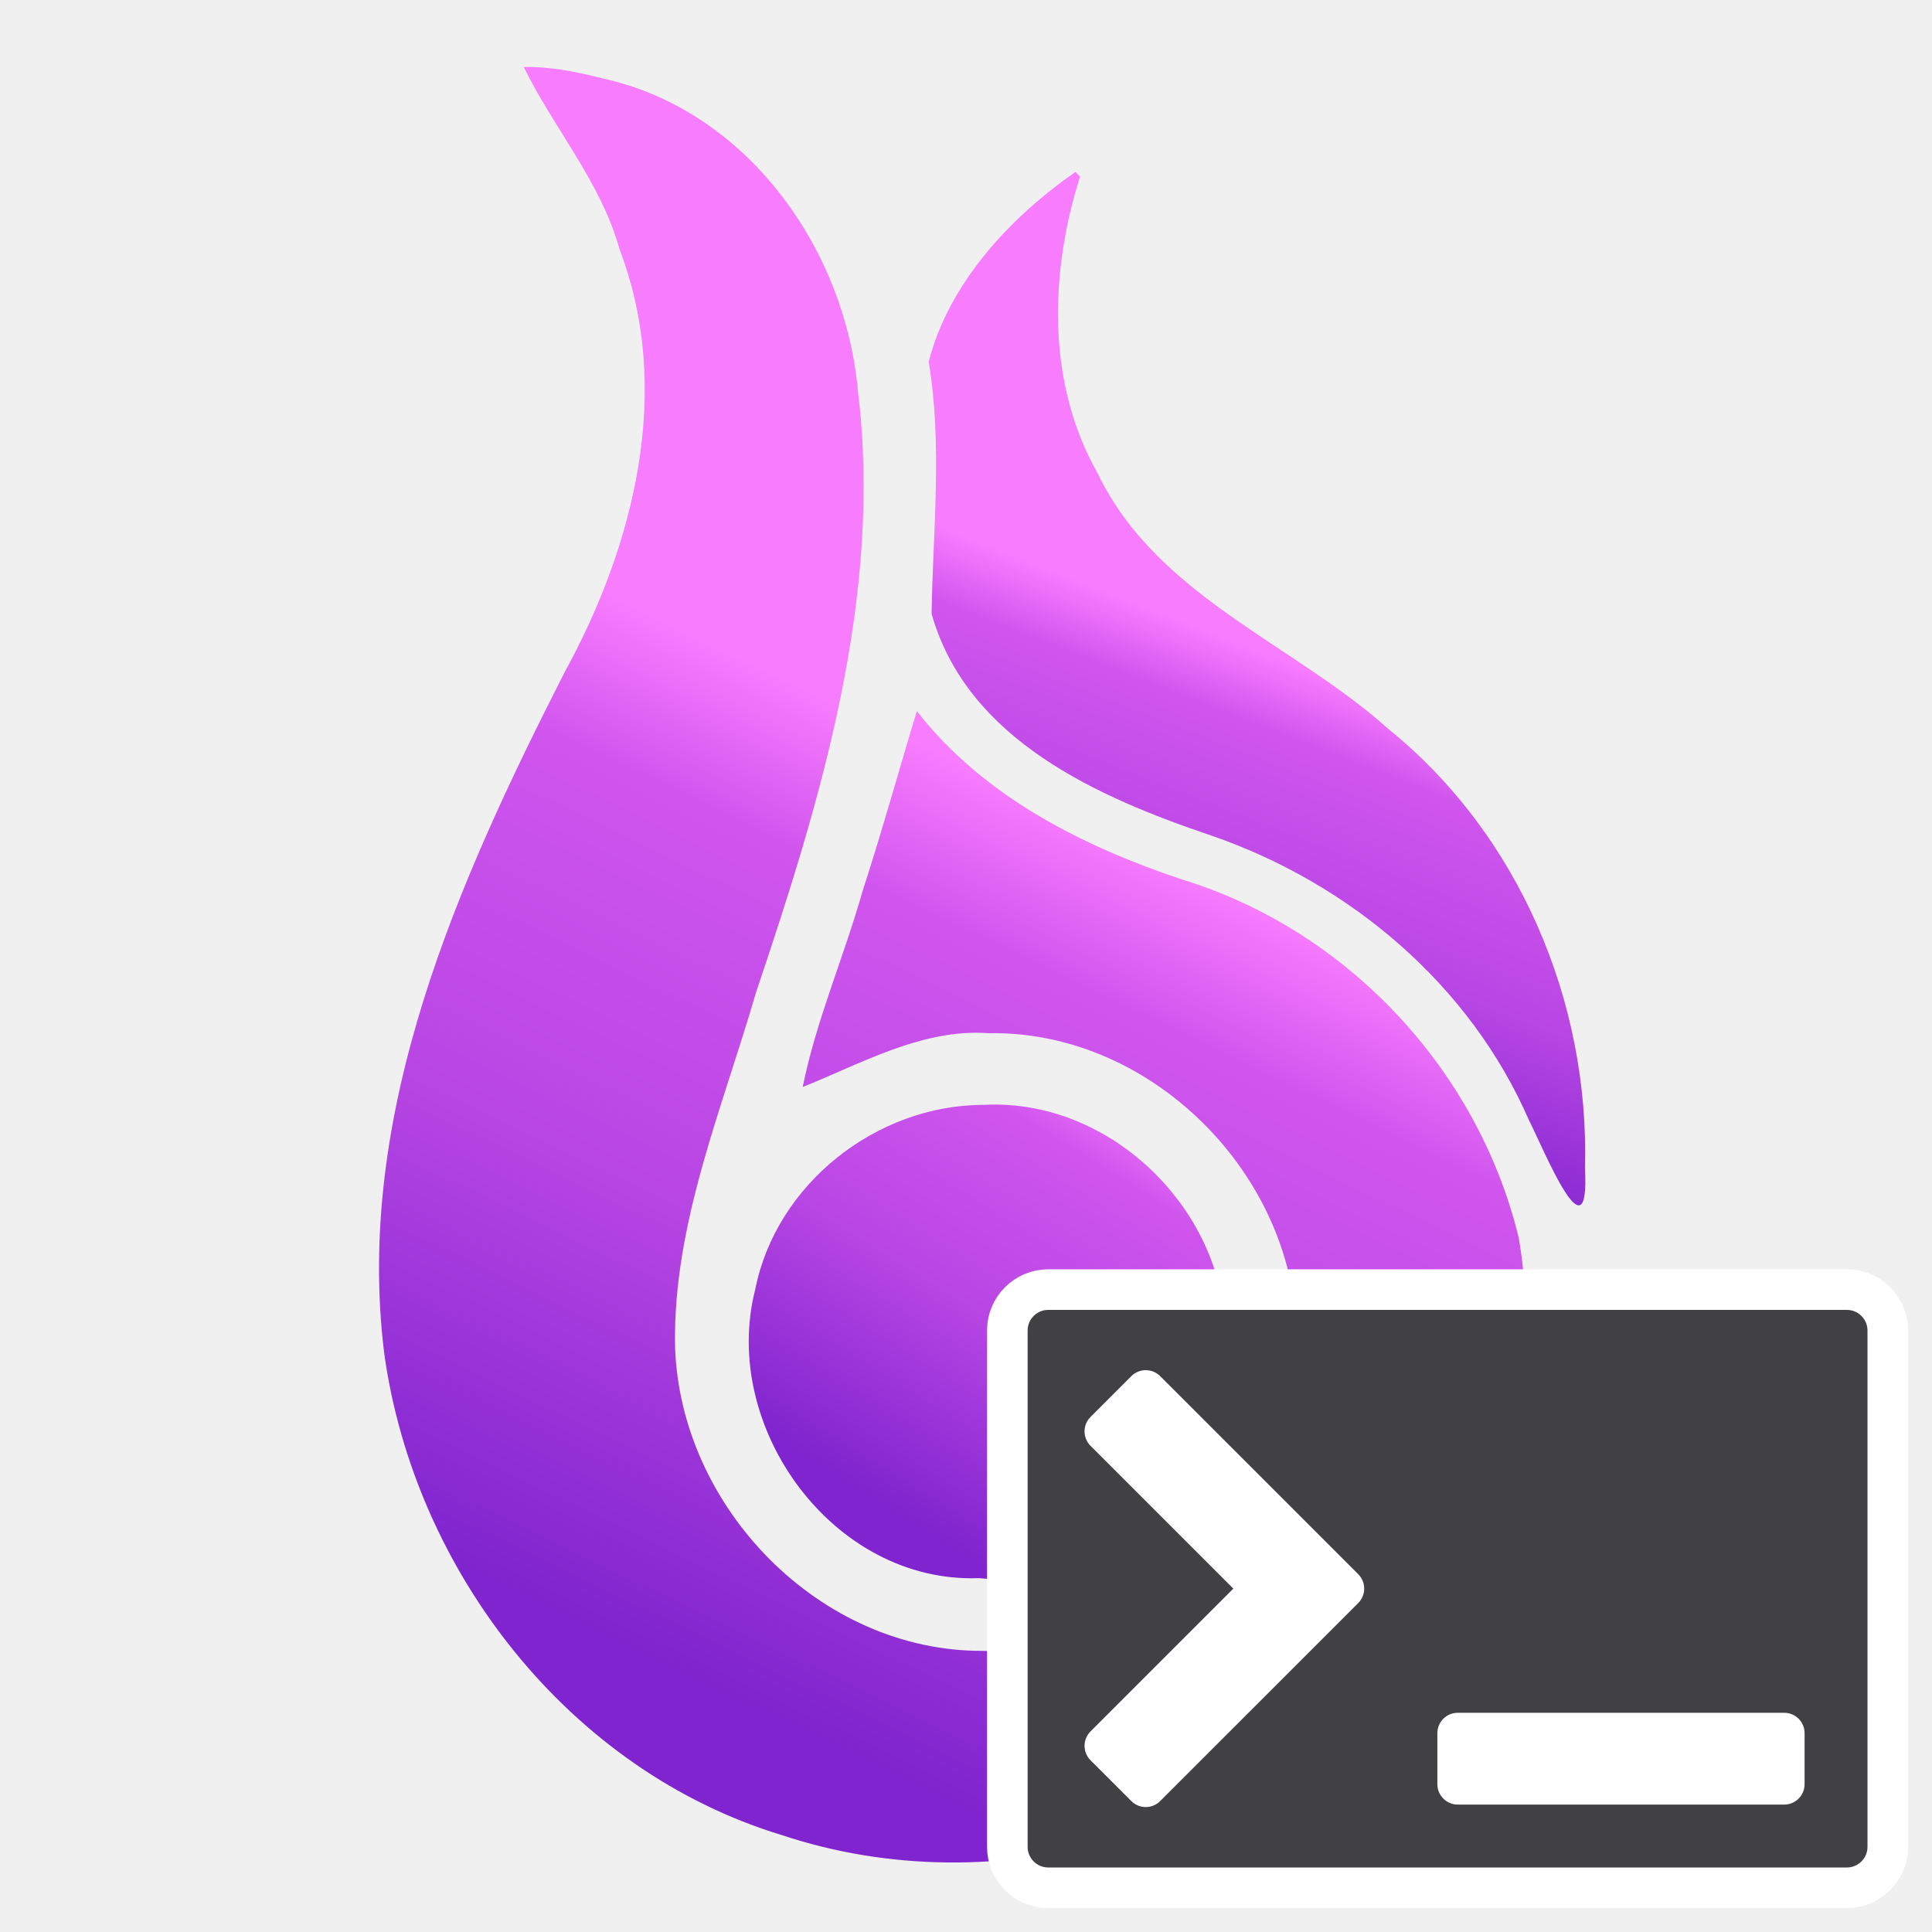
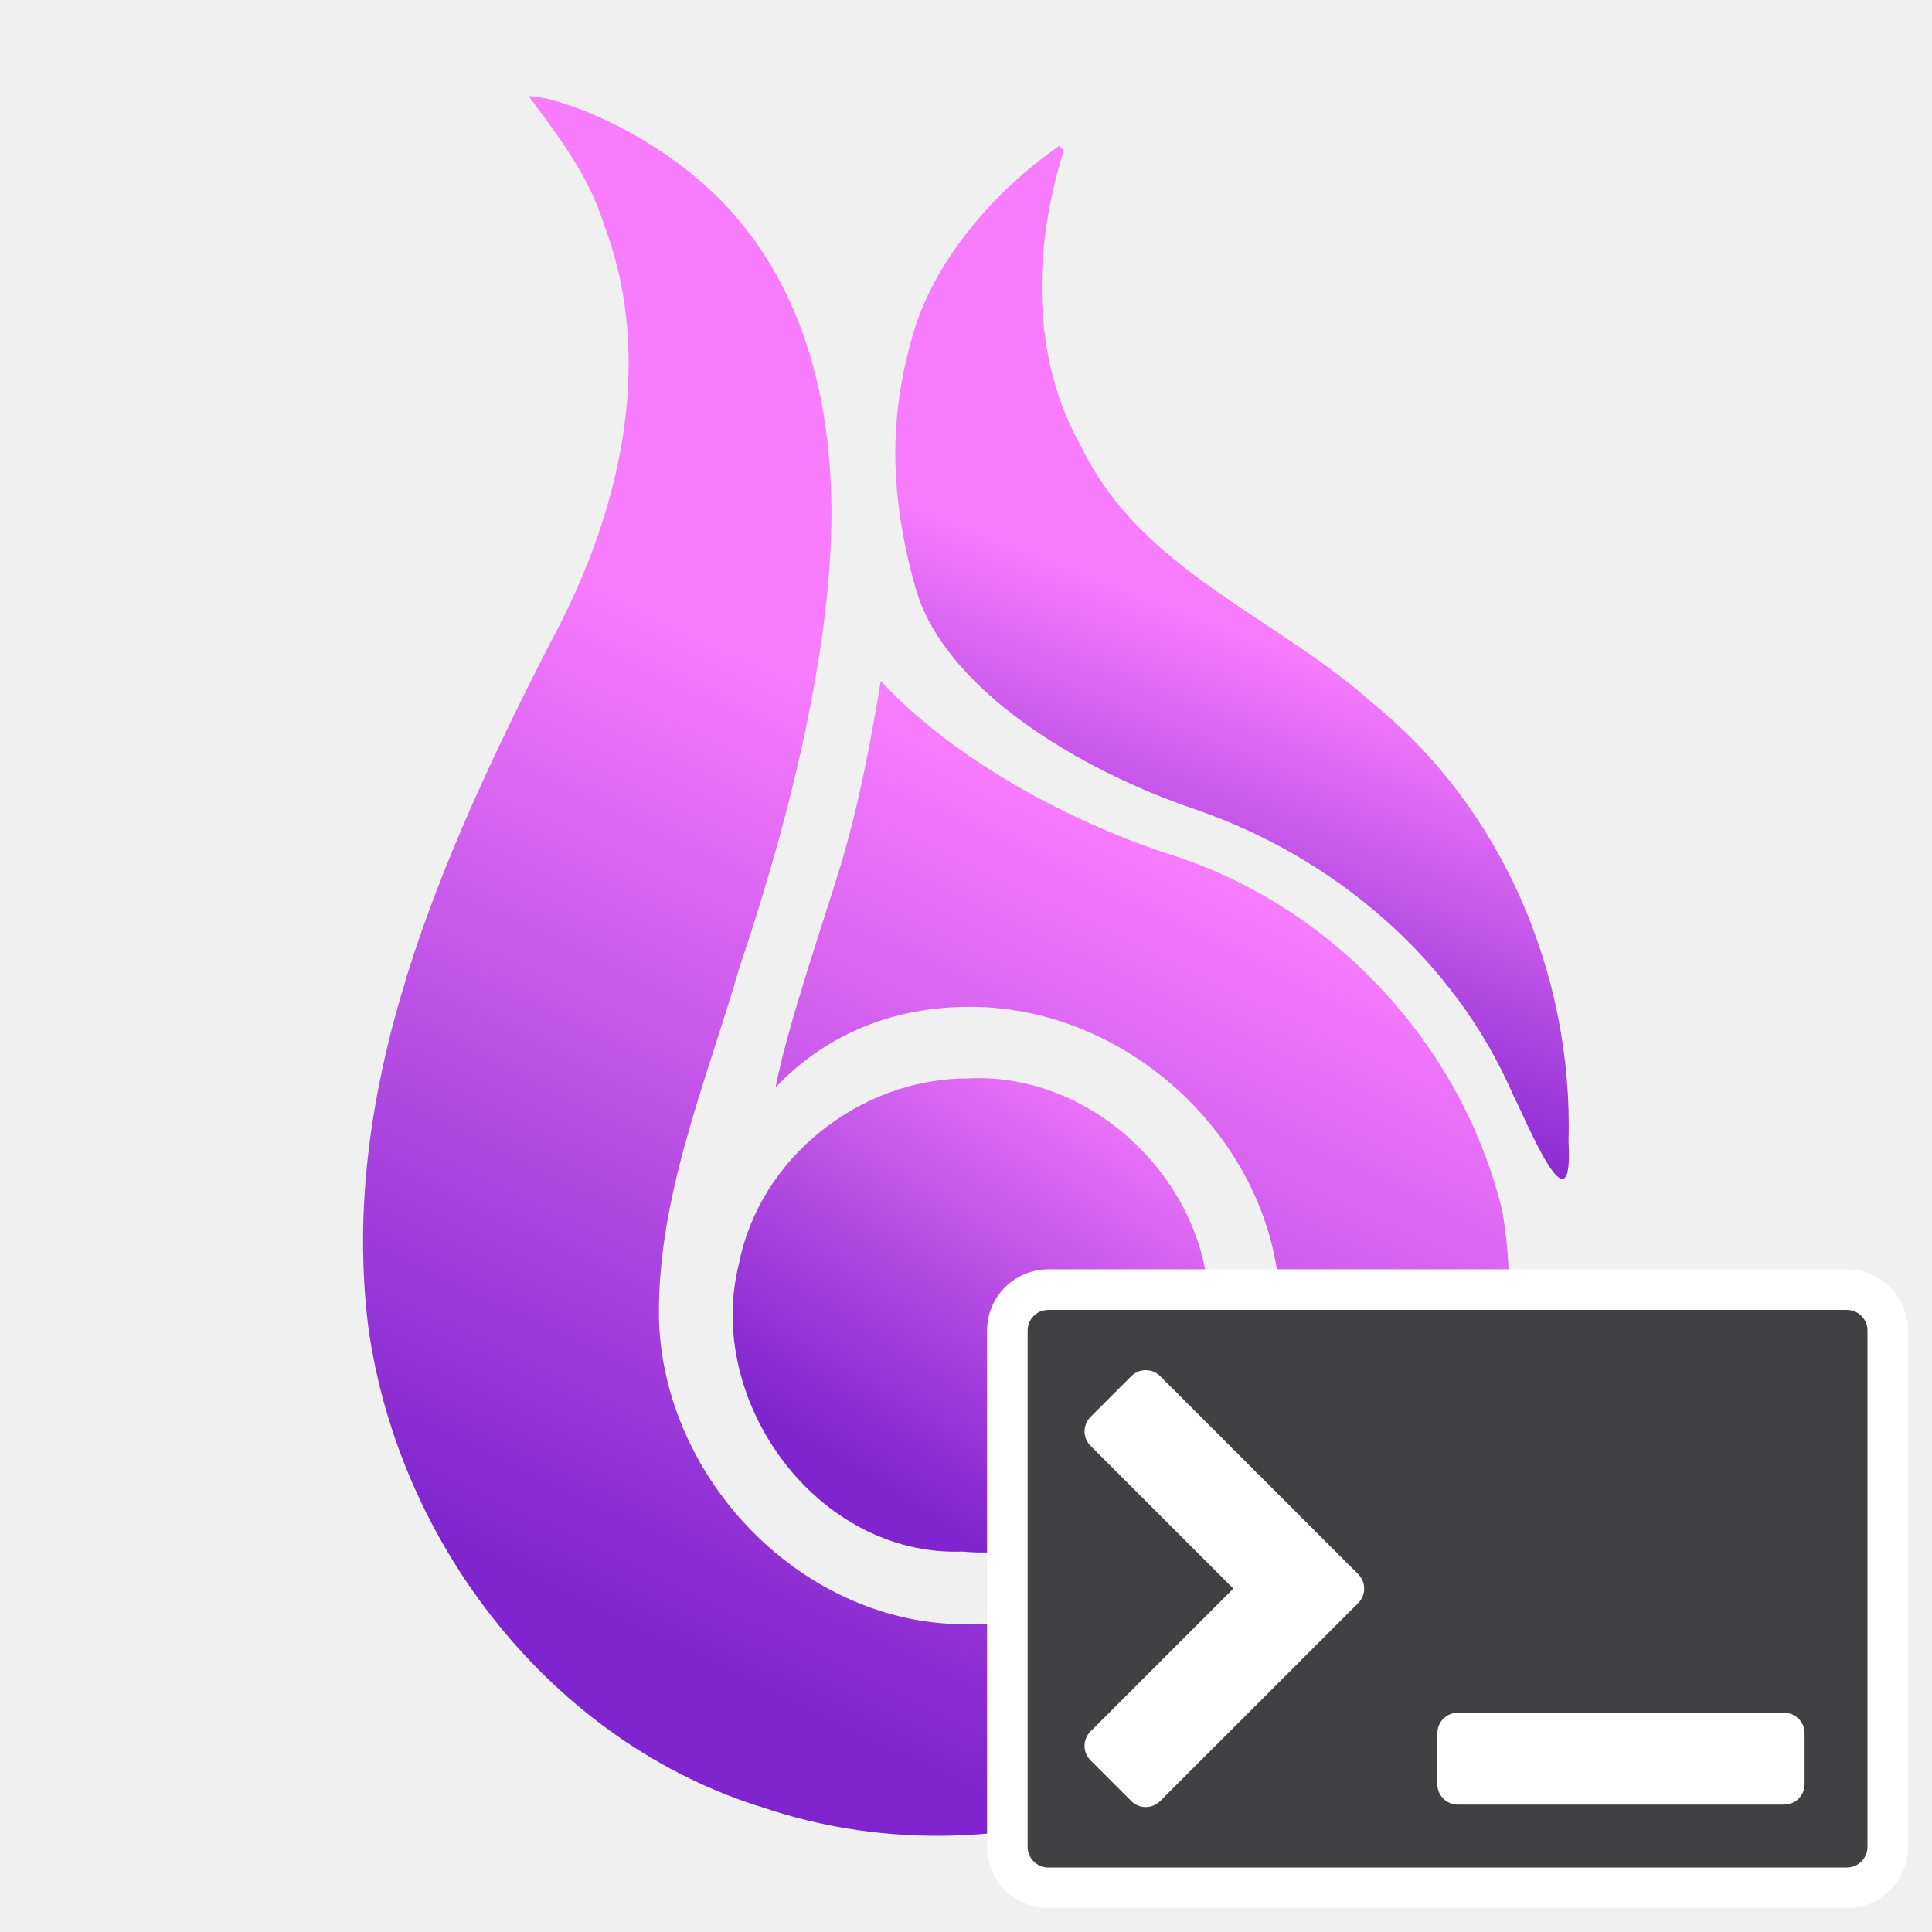
- <svg xmlns="http://www.w3.org/2000/svg" xmlns:xlink="http://www.w3.org/1999/xlink" width="1024" height="1024">
+ <svg xmlns="http://www.w3.org/2000/svg" xmlns:xlink="http://www.w3.org/1999/xlink" xml:space="preserve" width="1024" height="1024">
  <defs>
-     <linearGradient xlink:href="#a" id="f" x1="635.831" x2="721.822" y1="589.778" y2="368.408" gradientTransform="translate(-16.947 -11.956)scale(1.03664)" gradientUnits="userSpaceOnUse" />
    <linearGradient id="a">
      <stop offset=".045" stop-color="#7f24ce" />
-       <stop offset=".468" stop-color="#b846e4" />
-       <stop offset=".848" stop-color="#d055ee" />
      <stop offset="1" stop-color="#f87cfe" />
    </linearGradient>
-     <linearGradient xlink:href="#b" id="e" x1="269.585" x2="488.27" y1="847.204" y2="393.079" gradientTransform="translate(-16.947 -11.956)scale(1.03664)" gradientUnits="userSpaceOnUse" />
-     <linearGradient id="b">
-       <stop offset=".045" stop-color="#7f24ce" />
-       <stop offset=".478" stop-color="#b846e4" />
-       <stop offset=".848" stop-color="#d055ee" />
-       <stop offset="1" stop-color="#f87cfe" />
-     </linearGradient>
-     <linearGradient xlink:href="#c" id="d" x1="496.519" x2="635.831" y1="813.477" y2="589.778" gradientTransform="translate(-16.947 -11.956)scale(1.03664)" gradientUnits="userSpaceOnUse" />
-     <linearGradient id="c">
-       <stop offset=".045" stop-color="#7f24ce" />
-       <stop offset=".468" stop-color="#b846e4" />
-       <stop offset=".825" stop-color="#d055ee" />
-       <stop offset="1" stop-color="#f87cfe" />
-     </linearGradient>
+     <linearGradient xlink:href="#a" id="b" x1="635.831" x2="721.822" y1="589.778" y2="368.408" gradientTransform="translate(-25.328 -25.737)scale(1.03628)" gradientUnits="userSpaceOnUse" />
+     <linearGradient xlink:href="#a" id="c" x1="496.519" x2="635.831" y1="813.477" y2="589.778" gradientTransform="translate(-25.328 -25.737)scale(1.03628)" gradientUnits="userSpaceOnUse" />
+     <linearGradient xlink:href="#a" id="d" x1="269.585" x2="488.27" y1="847.204" y2="393.079" gradientTransform="translate(-25.328 -25.737)scale(1.03628)" gradientUnits="userSpaceOnUse" />
  </defs>
-   <path fill="url(#d)" d="m 521.287,585.608 c 71.236,-3.919 134.892,62.845 127.594,133.825 -2.449,65.72 -63.521,123.498 -130.075,117.019 -77.302,2.837 -137.131,-80.104 -118.549,-152.911 11.044,-56.023 64.337,-97.917 121.03,-97.932 z" paint-order="markers stroke fill" style="mix-blend-mode:normal" />
-   <path fill="url(#e)" d="m 277.614,35.521 c 15.571,31.999 40.99,61.098 50.832,96.81 28.382,74.4 7.785,156.429 -29.147,223.887 -56.57,111.081 -111.472,233.566 -95.646,361.155 15.984,115.259 97.909,221.021 210.668,255.241 113.189,37.784 246.538,0.147 322.427,-92.219 C 788.819,819.691 819.143,735.592 804.874,655.667 783.166,566.799 713.914,492.843 626.328,466.078 573.256,448.345 520.935,421.828 485.949,376.907 c -8.705,28.575 -18.594,64.183 -28.977,96.078 -9.799,34.54 -24.462,68.058 -31.526,103.138 29.061,-11.428 63.159,-31.16 98.408,-28.496 88.723,-1.72 166.752,79.329 163.249,167.768 -0.716,86.364 -79.438,163.062 -166.206,159.6 C 434.46,875.386 360.378,798.879 357.792,713.523 356.607,648.75 382.934,587.407 400.688,526.046 435.058,424.177 468.012,316.019 454.725,207.352 447.96,131.517 395.626,57.995 318.918,41.462 c -13.48,-3.473 -27.323,-6.211 -41.305,-5.94 z" paint-order="markers stroke fill" style="mix-blend-mode:normal" />
-   <path fill="url(#f)" d="m 570.004,91.142 c -34.768,24.147 -67.065,58.932 -77.784,100.602 7.375,44.246 2.214,89.437 1.546,133.607 18.925,66.768 88.077,97.217 148.314,117.537 73.442,25.34 137.134,79.098 168.376,150.997 7.289,14.204 32.349,76.206 29.6,25.154 C 842.554,530.973 805.096,442.44 736.154,386.6 685.249,340.894 613.34,316.178 581.887,251.06 554.65,203.281 556.262,144.725 572.445,93.584 l -1.221,-1.221 z" paint-order="markers stroke fill" style="mix-blend-mode:normal" />
+   <path fill="url(#b)" d="m 561.406,77.322 c -34.755,24.138 -66.55,61.123 -77.751,100.567 -11.201,39.444 -13.626,79.433 1.545,133.558 15.172,54.125 88.045,97.183 148.257,117.495 73.416,25.327 137.083,79.066 168.316,150.939 7.286,14.202 32.339,76.178 29.588,25.145 2.5,-88.033 -34.945,-176.536 -103.863,-232.354 -50.885,-45.69 -122.768,-70.396 -154.211,-135.492 -27.227,-47.76 -25.614,-106.295 -9.437,-157.417 l -1.219,-1.22 z" paint-order="stroke fill markers" style="mix-blend-mode:normal" />
+   <path fill="url(#c)" d="m 512.709,571.608 c 71.209,-3.918 134.842,62.821 127.548,133.776 -2.45,65.695 -63.5,123.452 -130.029,116.976 -77.274,2.835 -137.082,-80.076 -118.505,-152.855 11.04,-56.002 64.314,-97.88 120.983,-97.897 z" paint-order="stroke fill markers" style="mix-blend-mode:normal" />
+   <path fill="url(#d)" d="m 280.211,50.996 c 15.876,21.464 31.445,41.24 39.726,67.501 28.37,74.372 7.785,156.373 -29.135,223.804 -56.55,111.042 -111.432,233.484 -95.612,361.024 15.98,115.215 97.874,220.939 210.59,255.147 113.148,37.77 246.447,0.148 322.31,-92.186 52.051,-60.68 82.366,-144.75 68.103,-224.644 -21.702,-88.837 -90.927,-162.766 -178.483,-189.522 -53.05,-17.726 -113.022,-50.278 -150.9,-91.191 -4.784,29.001 -11.279,64.886 -21.369,98.097 -10.09,33.211 -27.328,82.2 -34.39,117.265 30.721,-32.206 68.885,-42.918 104.222,-42.65 88.706,0.676 166.692,79.298 163.19,167.706 -0.717,86.334 -79.409,163.003 -166.145,159.543 -86.404,0.39 -160.458,-76.089 -163.045,-161.413 -1.183,-64.752 25.134,-126.072 42.88,-187.41 34.358,-101.83 49.095,-185.241 48.522,-243.119 -0.572,-57.878 -15.086,-115.638 -54.55,-158.448 C 348.12,69.272 294.187,50.725 280.211,50.996" paint-order="stroke fill markers" style="mix-blend-mode:normal" />
  <rect width="466.657" height="317.048" x="533.907" y="683.516" fill="#414042" stroke="#fff" stroke-width="21.515" rx="21.706" />
-   <path fill="#fff" d="m 578,751.015 a 10.813,10.813 0 0 0 0,15.292 l 75.694,75.694 -75.694,75.694 a 10.813,10.813 0 0 0 0,15.292 l 21.627,21.627 a 10.813,10.813 0 0 0 15.292,0 L 719.886,849.648 a 10.813,10.813 0 0 0 0,-15.292 L 614.919,729.388 a 10.813,10.813 0 0 0 -15.292,0 z m 194.642,156.795 a 10.813,10.813 0 0 0 -10.813,10.813 v 27.034 a 10.813,10.813 0 0 0 10.813,10.813 h 173.015 a 10.813,10.813 0 0 0 10.813,-10.813 v -27.034 a 10.813,10.813 0 0 0 -10.813,-10.813 z" />
+   <path fill="#fff" d="M578 751.015a10.813 10.813 0 0 0 0 15.292l75.694 75.695L578 917.696a10.813 10.813 0 0 0 0 15.292l21.626 21.627a10.813 10.813 0 0 0 15.293 0l104.967-104.967a10.813 10.813 0 0 0 0-15.293L614.92 729.388a10.813 10.813 0 0 0-15.293 0zM772.642 907.81a10.813 10.813 0 0 0-10.814 10.814v27.033a10.813 10.813 0 0 0 10.814 10.814h173.015a10.813 10.813 0 0 0 10.814-10.814v-27.033a10.813 10.813 0 0 0-10.814-10.814z" />
</svg>
